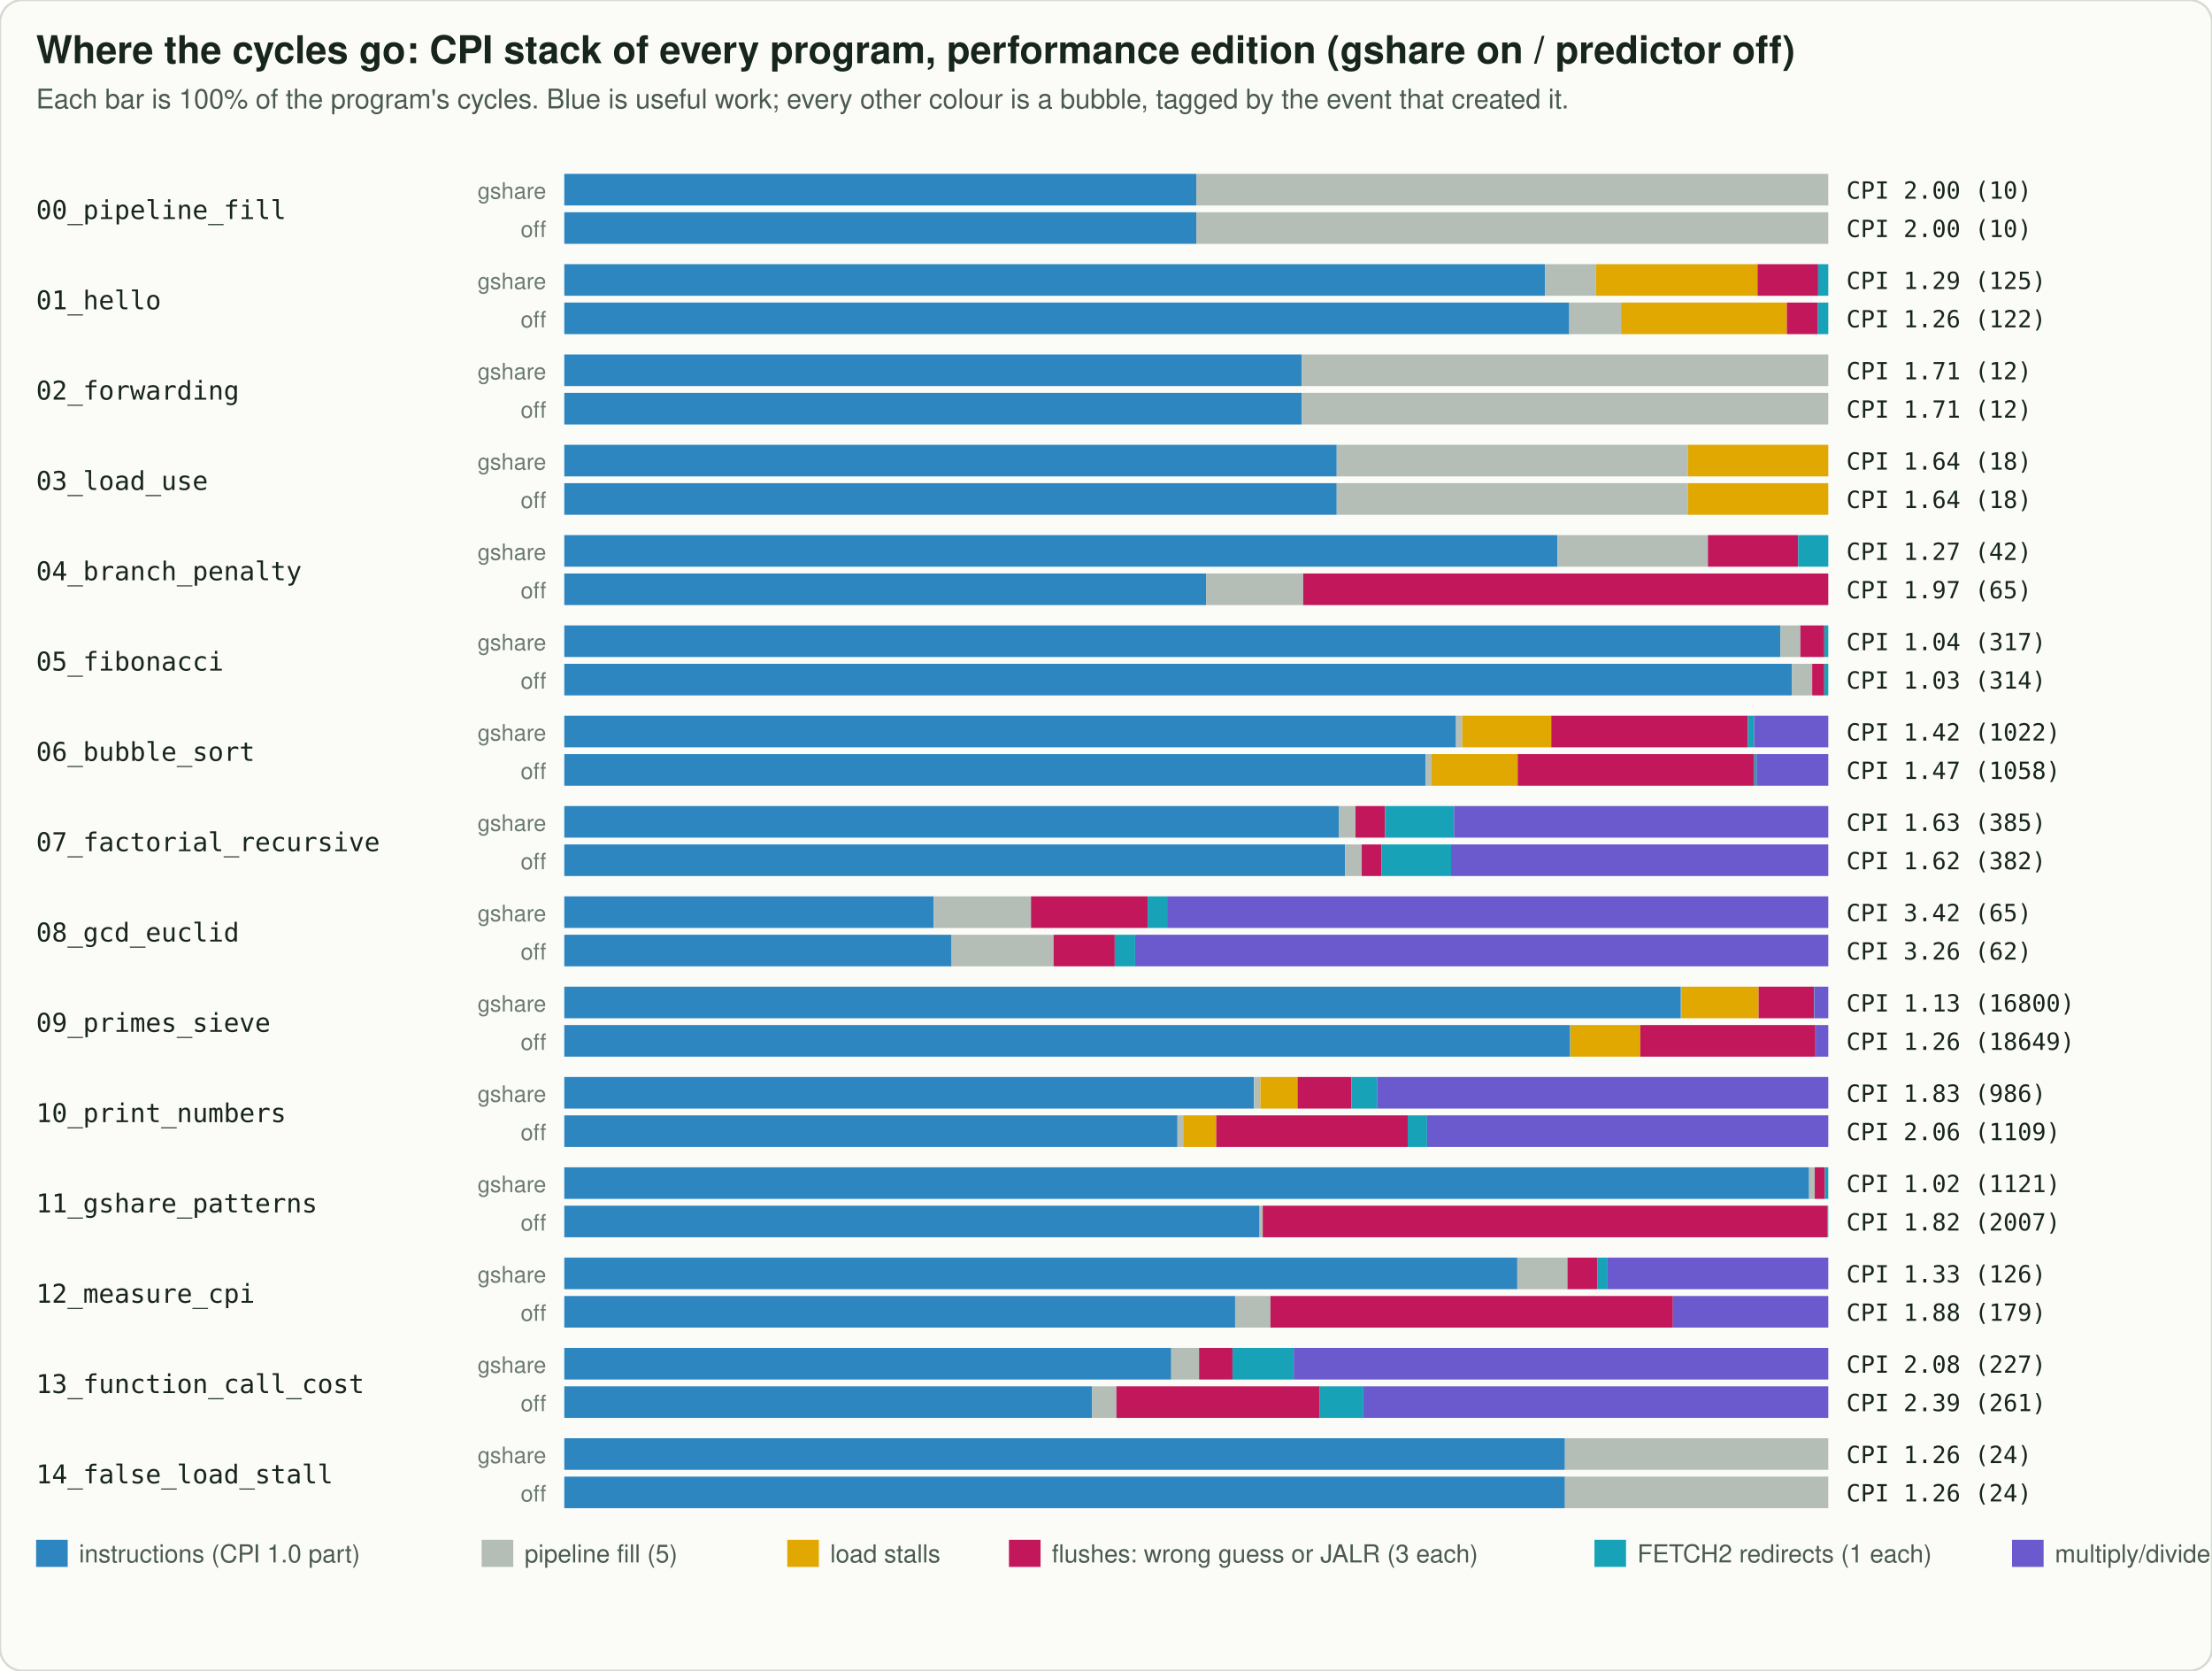
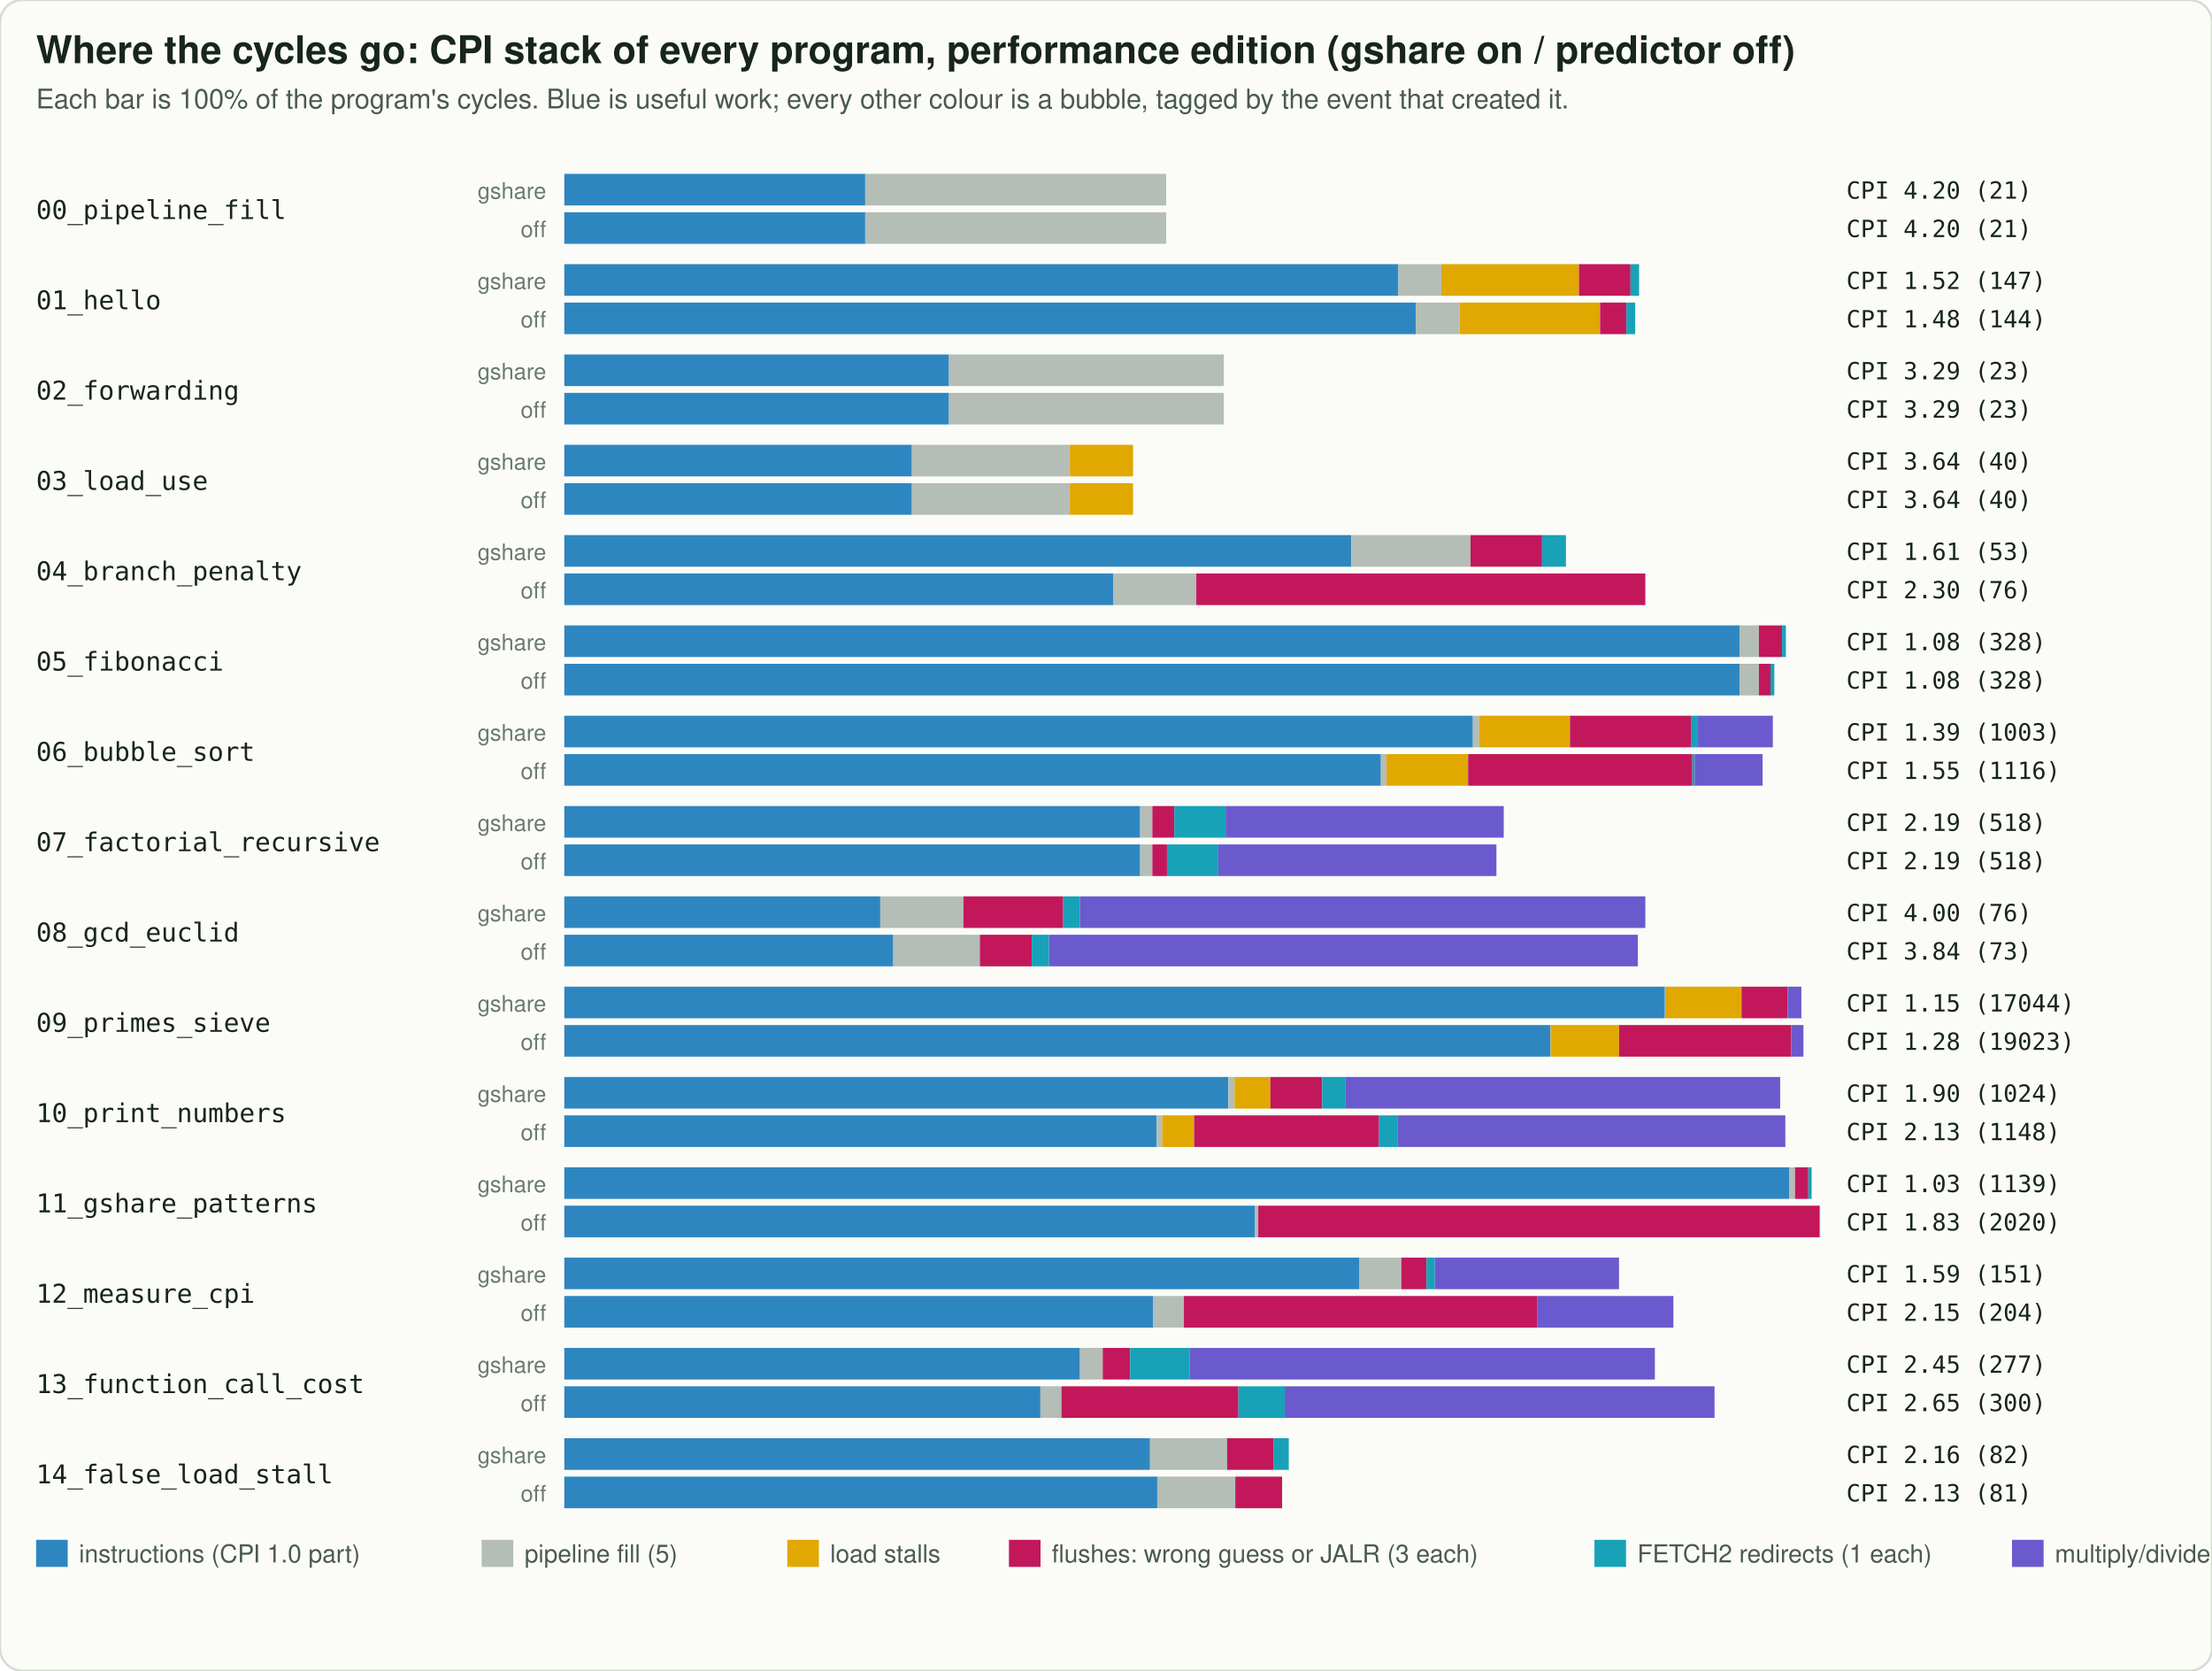
<svg xmlns="http://www.w3.org/2000/svg" viewBox="0 0 980 740" width="980" height="740">
  <rect width="100%" height="100%" rx="10" fill="#FBFCF8" stroke="#D5DBD0" />
  <text x="16" y="28" font-family="'IBM Plex Sans','Segoe UI',Helvetica,Arial,sans-serif" font-size="17" font-weight="600" fill="#17251D">Where the cycles go: CPI stack of every program, performance edition (gshare on / predictor off)</text>
  <text x="16" y="48" font-family="'IBM Plex Sans','Segoe UI',Helvetica,Arial,sans-serif" font-size="12" fill="#4A5A50">Each bar is 100% of the program's cycles. Blue is useful work; every other colour is a bubble, tagged by the event that created it.</text>
  <text x="16" y="97" font-family="'IBM Plex Mono',Consolas,monospace" font-size="11.5" fill="#17251D">00_pipeline_fill</text>
  <text x="242" y="88" font-family="'IBM Plex Sans','Segoe UI',Helvetica,Arial,sans-serif" font-size="10" fill="#6B7A70" text-anchor="end">gshare</text>
-   <rect x="250" y="77" width="280" height="14" fill="#2E86C1" />
-   <rect x="530" y="77" width="280" height="14" fill="#B4BDB6" />
-   <rect x="810" y="77" width="0" height="14" fill="#E0A800" />
-   <rect x="810" y="77" width="0" height="14" fill="#C2185B" />
-   <rect x="810" y="77" width="0" height="14" fill="#17A2B8" />
-   <rect x="810" y="77" width="0" height="14" fill="#6A5ACD" />
-   <text x="818" y="88" font-family="'IBM Plex Mono',Consolas,monospace" font-size="10.5" fill="#17251D">CPI 2.00  (10)</text>
+   <rect x="250" y="77" width="133.333" height="14" fill="#2E86C1" />
+   <rect x="383.333" y="77" width="133.333" height="14" fill="#B4BDB6" />
+   <rect x="516.667" y="77" width="0" height="14" fill="#E0A800" />
+   <rect x="516.667" y="77" width="0" height="14" fill="#C2185B" />
+   <rect x="516.667" y="77" width="0" height="14" fill="#17A2B8" />
+   <rect x="516.667" y="77" width="0" height="14" fill="#6A5ACD" />
+   <text x="818" y="88" font-family="'IBM Plex Mono',Consolas,monospace" font-size="10.5" fill="#17251D">CPI 4.20  (21)</text>
  <text x="242" y="105" font-family="'IBM Plex Sans','Segoe UI',Helvetica,Arial,sans-serif" font-size="10" fill="#6B7A70" text-anchor="end">off</text>
-   <rect x="250" y="94" width="280" height="14" fill="#2E86C1" />
-   <rect x="530" y="94" width="280" height="14" fill="#B4BDB6" />
-   <rect x="810" y="94" width="0" height="14" fill="#E0A800" />
-   <rect x="810" y="94" width="0" height="14" fill="#C2185B" />
-   <rect x="810" y="94" width="0" height="14" fill="#17A2B8" />
-   <rect x="810" y="94" width="0" height="14" fill="#6A5ACD" />
-   <text x="818" y="105" font-family="'IBM Plex Mono',Consolas,monospace" font-size="10.5" fill="#17251D">CPI 2.00  (10)</text>
+   <rect x="250" y="94" width="133.333" height="14" fill="#2E86C1" />
+   <rect x="383.333" y="94" width="133.333" height="14" fill="#B4BDB6" />
+   <rect x="516.667" y="94" width="0" height="14" fill="#E0A800" />
+   <rect x="516.667" y="94" width="0" height="14" fill="#C2185B" />
+   <rect x="516.667" y="94" width="0" height="14" fill="#17A2B8" />
+   <rect x="516.667" y="94" width="0" height="14" fill="#6A5ACD" />
+   <text x="818" y="105" font-family="'IBM Plex Mono',Consolas,monospace" font-size="10.5" fill="#17251D">CPI 4.20  (21)</text>
  <text x="16" y="137" font-family="'IBM Plex Mono',Consolas,monospace" font-size="11.5" fill="#17251D">01_hello</text>
  <text x="242" y="128" font-family="'IBM Plex Sans','Segoe UI',Helvetica,Arial,sans-serif" font-size="10" fill="#6B7A70" text-anchor="end">gshare</text>
-   <rect x="250" y="117" width="434.56" height="14" fill="#2E86C1" />
-   <rect x="684.56" y="117" width="22.4" height="14" fill="#B4BDB6" />
-   <rect x="706.96" y="117" width="71.68" height="14" fill="#E0A800" />
-   <rect x="778.64" y="117" width="26.88" height="14" fill="#C2185B" />
-   <rect x="805.52" y="117" width="4.48" height="14" fill="#17A2B8" />
-   <rect x="810" y="117" width="0" height="14" fill="#6A5ACD" />
-   <text x="818" y="128" font-family="'IBM Plex Mono',Consolas,monospace" font-size="10.5" fill="#17251D">CPI 1.29  (125)</text>
+   <rect x="250" y="117" width="369.524" height="14" fill="#2E86C1" />
+   <rect x="619.524" y="117" width="19.048" height="14" fill="#B4BDB6" />
+   <rect x="638.571" y="117" width="60.952" height="14" fill="#E0A800" />
+   <rect x="699.524" y="117" width="22.857" height="14" fill="#C2185B" />
+   <rect x="722.381" y="117" width="3.81" height="14" fill="#17A2B8" />
+   <rect x="726.19" y="117" width="0" height="14" fill="#6A5ACD" />
+   <text x="818" y="128" font-family="'IBM Plex Mono',Consolas,monospace" font-size="10.5" fill="#17251D">CPI 1.52  (147)</text>
  <text x="242" y="145" font-family="'IBM Plex Sans','Segoe UI',Helvetica,Arial,sans-serif" font-size="10" fill="#6B7A70" text-anchor="end">off</text>
-   <rect x="250" y="134" width="445.246" height="14" fill="#2E86C1" />
-   <rect x="695.246" y="134" width="22.951" height="14" fill="#B4BDB6" />
-   <rect x="718.197" y="134" width="73.443" height="14" fill="#E0A800" />
-   <rect x="791.639" y="134" width="13.77" height="14" fill="#C2185B" />
-   <rect x="805.41" y="134" width="4.59" height="14" fill="#17A2B8" />
-   <rect x="810" y="134" width="0" height="14" fill="#6A5ACD" />
-   <text x="818" y="145" font-family="'IBM Plex Mono',Consolas,monospace" font-size="10.5" fill="#17251D">CPI 1.26  (122)</text>
+   <rect x="250" y="134" width="377.222" height="14" fill="#2E86C1" />
+   <rect x="627.222" y="134" width="19.444" height="14" fill="#B4BDB6" />
+   <rect x="646.667" y="134" width="62.222" height="14" fill="#E0A800" />
+   <rect x="708.889" y="134" width="11.667" height="14" fill="#C2185B" />
+   <rect x="720.556" y="134" width="3.889" height="14" fill="#17A2B8" />
+   <rect x="724.444" y="134" width="0" height="14" fill="#6A5ACD" />
+   <text x="818" y="145" font-family="'IBM Plex Mono',Consolas,monospace" font-size="10.5" fill="#17251D">CPI 1.48  (144)</text>
  <text x="16" y="177" font-family="'IBM Plex Mono',Consolas,monospace" font-size="11.5" fill="#17251D">02_forwarding</text>
  <text x="242" y="168" font-family="'IBM Plex Sans','Segoe UI',Helvetica,Arial,sans-serif" font-size="10" fill="#6B7A70" text-anchor="end">gshare</text>
-   <rect x="250" y="157" width="326.667" height="14" fill="#2E86C1" />
-   <rect x="576.667" y="157" width="233.333" height="14" fill="#B4BDB6" />
-   <rect x="810" y="157" width="0" height="14" fill="#E0A800" />
-   <rect x="810" y="157" width="0" height="14" fill="#C2185B" />
-   <rect x="810" y="157" width="0" height="14" fill="#17A2B8" />
-   <rect x="810" y="157" width="0" height="14" fill="#6A5ACD" />
-   <text x="818" y="168" font-family="'IBM Plex Mono',Consolas,monospace" font-size="10.5" fill="#17251D">CPI 1.71  (12)</text>
+   <rect x="250" y="157" width="170.435" height="14" fill="#2E86C1" />
+   <rect x="420.435" y="157" width="121.739" height="14" fill="#B4BDB6" />
+   <rect x="542.174" y="157" width="0" height="14" fill="#E0A800" />
+   <rect x="542.174" y="157" width="0" height="14" fill="#C2185B" />
+   <rect x="542.174" y="157" width="0" height="14" fill="#17A2B8" />
+   <rect x="542.174" y="157" width="0" height="14" fill="#6A5ACD" />
+   <text x="818" y="168" font-family="'IBM Plex Mono',Consolas,monospace" font-size="10.5" fill="#17251D">CPI 3.29  (23)</text>
  <text x="242" y="185" font-family="'IBM Plex Sans','Segoe UI',Helvetica,Arial,sans-serif" font-size="10" fill="#6B7A70" text-anchor="end">off</text>
-   <rect x="250" y="174" width="326.667" height="14" fill="#2E86C1" />
-   <rect x="576.667" y="174" width="233.333" height="14" fill="#B4BDB6" />
-   <rect x="810" y="174" width="0" height="14" fill="#E0A800" />
-   <rect x="810" y="174" width="0" height="14" fill="#C2185B" />
-   <rect x="810" y="174" width="0" height="14" fill="#17A2B8" />
-   <rect x="810" y="174" width="0" height="14" fill="#6A5ACD" />
-   <text x="818" y="185" font-family="'IBM Plex Mono',Consolas,monospace" font-size="10.5" fill="#17251D">CPI 1.71  (12)</text>
+   <rect x="250" y="174" width="170.435" height="14" fill="#2E86C1" />
+   <rect x="420.435" y="174" width="121.739" height="14" fill="#B4BDB6" />
+   <rect x="542.174" y="174" width="0" height="14" fill="#E0A800" />
+   <rect x="542.174" y="174" width="0" height="14" fill="#C2185B" />
+   <rect x="542.174" y="174" width="0" height="14" fill="#17A2B8" />
+   <rect x="542.174" y="174" width="0" height="14" fill="#6A5ACD" />
+   <text x="818" y="185" font-family="'IBM Plex Mono',Consolas,monospace" font-size="10.5" fill="#17251D">CPI 3.29  (23)</text>
  <text x="16" y="217" font-family="'IBM Plex Mono',Consolas,monospace" font-size="11.5" fill="#17251D">03_load_use</text>
  <text x="242" y="208" font-family="'IBM Plex Sans','Segoe UI',Helvetica,Arial,sans-serif" font-size="10" fill="#6B7A70" text-anchor="end">gshare</text>
-   <rect x="250" y="197" width="342.222" height="14" fill="#2E86C1" />
-   <rect x="592.222" y="197" width="155.556" height="14" fill="#B4BDB6" />
-   <rect x="747.778" y="197" width="62.222" height="14" fill="#E0A800" />
-   <rect x="810" y="197" width="0" height="14" fill="#C2185B" />
-   <rect x="810" y="197" width="0" height="14" fill="#17A2B8" />
-   <rect x="810" y="197" width="0" height="14" fill="#6A5ACD" />
-   <text x="818" y="208" font-family="'IBM Plex Mono',Consolas,monospace" font-size="10.5" fill="#17251D">CPI 1.64  (18)</text>
+   <rect x="250" y="197" width="154" height="14" fill="#2E86C1" />
+   <rect x="404" y="197" width="70" height="14" fill="#B4BDB6" />
+   <rect x="474" y="197" width="28" height="14" fill="#E0A800" />
+   <rect x="502" y="197" width="0" height="14" fill="#C2185B" />
+   <rect x="502" y="197" width="0" height="14" fill="#17A2B8" />
+   <rect x="502" y="197" width="0" height="14" fill="#6A5ACD" />
+   <text x="818" y="208" font-family="'IBM Plex Mono',Consolas,monospace" font-size="10.5" fill="#17251D">CPI 3.64  (40)</text>
  <text x="242" y="225" font-family="'IBM Plex Sans','Segoe UI',Helvetica,Arial,sans-serif" font-size="10" fill="#6B7A70" text-anchor="end">off</text>
-   <rect x="250" y="214" width="342.222" height="14" fill="#2E86C1" />
-   <rect x="592.222" y="214" width="155.556" height="14" fill="#B4BDB6" />
-   <rect x="747.778" y="214" width="62.222" height="14" fill="#E0A800" />
-   <rect x="810" y="214" width="0" height="14" fill="#C2185B" />
-   <rect x="810" y="214" width="0" height="14" fill="#17A2B8" />
-   <rect x="810" y="214" width="0" height="14" fill="#6A5ACD" />
-   <text x="818" y="225" font-family="'IBM Plex Mono',Consolas,monospace" font-size="10.5" fill="#17251D">CPI 1.64  (18)</text>
+   <rect x="250" y="214" width="154" height="14" fill="#2E86C1" />
+   <rect x="404" y="214" width="70" height="14" fill="#B4BDB6" />
+   <rect x="474" y="214" width="28" height="14" fill="#E0A800" />
+   <rect x="502" y="214" width="0" height="14" fill="#C2185B" />
+   <rect x="502" y="214" width="0" height="14" fill="#17A2B8" />
+   <rect x="502" y="214" width="0" height="14" fill="#6A5ACD" />
+   <text x="818" y="225" font-family="'IBM Plex Mono',Consolas,monospace" font-size="10.5" fill="#17251D">CPI 3.64  (40)</text>
  <text x="16" y="257" font-family="'IBM Plex Mono',Consolas,monospace" font-size="11.5" fill="#17251D">04_branch_penalty</text>
  <text x="242" y="248" font-family="'IBM Plex Sans','Segoe UI',Helvetica,Arial,sans-serif" font-size="10" fill="#6B7A70" text-anchor="end">gshare</text>
-   <rect x="250" y="237" width="440" height="14" fill="#2E86C1" />
-   <rect x="690" y="237" width="66.667" height="14" fill="#B4BDB6" />
-   <rect x="756.667" y="237" width="0" height="14" fill="#E0A800" />
-   <rect x="756.667" y="237" width="40" height="14" fill="#C2185B" />
-   <rect x="796.667" y="237" width="13.333" height="14" fill="#17A2B8" />
-   <rect x="810" y="237" width="0" height="14" fill="#6A5ACD" />
-   <text x="818" y="248" font-family="'IBM Plex Mono',Consolas,monospace" font-size="10.5" fill="#17251D">CPI 1.27  (42)</text>
+   <rect x="250" y="237" width="348.679" height="14" fill="#2E86C1" />
+   <rect x="598.679" y="237" width="52.83" height="14" fill="#B4BDB6" />
+   <rect x="651.509" y="237" width="0" height="14" fill="#E0A800" />
+   <rect x="651.509" y="237" width="31.698" height="14" fill="#C2185B" />
+   <rect x="683.208" y="237" width="10.566" height="14" fill="#17A2B8" />
+   <rect x="693.774" y="237" width="0" height="14" fill="#6A5ACD" />
+   <text x="818" y="248" font-family="'IBM Plex Mono',Consolas,monospace" font-size="10.5" fill="#17251D">CPI 1.61  (53)</text>
  <text x="242" y="265" font-family="'IBM Plex Sans','Segoe UI',Helvetica,Arial,sans-serif" font-size="10" fill="#6B7A70" text-anchor="end">off</text>
-   <rect x="250" y="254" width="284.308" height="14" fill="#2E86C1" />
-   <rect x="534.308" y="254" width="43.077" height="14" fill="#B4BDB6" />
-   <rect x="577.385" y="254" width="0" height="14" fill="#E0A800" />
-   <rect x="577.385" y="254" width="232.615" height="14" fill="#C2185B" />
-   <rect x="810" y="254" width="0" height="14" fill="#17A2B8" />
-   <rect x="810" y="254" width="0" height="14" fill="#6A5ACD" />
-   <text x="818" y="265" font-family="'IBM Plex Mono',Consolas,monospace" font-size="10.5" fill="#17251D">CPI 1.97  (65)</text>
+   <rect x="250" y="254" width="243.158" height="14" fill="#2E86C1" />
+   <rect x="493.158" y="254" width="36.842" height="14" fill="#B4BDB6" />
+   <rect x="530" y="254" width="0" height="14" fill="#E0A800" />
+   <rect x="530" y="254" width="198.947" height="14" fill="#C2185B" />
+   <rect x="728.947" y="254" width="0" height="14" fill="#17A2B8" />
+   <rect x="728.947" y="254" width="0" height="14" fill="#6A5ACD" />
+   <text x="818" y="265" font-family="'IBM Plex Mono',Consolas,monospace" font-size="10.5" fill="#17251D">CPI 2.30  (76)</text>
  <text x="16" y="297" font-family="'IBM Plex Mono',Consolas,monospace" font-size="11.5" fill="#17251D">05_fibonacci</text>
  <text x="242" y="288" font-family="'IBM Plex Sans','Segoe UI',Helvetica,Arial,sans-serif" font-size="10" fill="#6B7A70" text-anchor="end">gshare</text>
-   <rect x="250" y="277" width="538.801" height="14" fill="#2E86C1" />
-   <rect x="788.801" y="277" width="8.833" height="14" fill="#B4BDB6" />
-   <rect x="797.634" y="277" width="0" height="14" fill="#E0A800" />
-   <rect x="797.634" y="277" width="10.599" height="14" fill="#C2185B" />
-   <rect x="808.233" y="277" width="1.767" height="14" fill="#17A2B8" />
-   <rect x="810" y="277" width="0" height="14" fill="#6A5ACD" />
-   <text x="818" y="288" font-family="'IBM Plex Mono',Consolas,monospace" font-size="10.5" fill="#17251D">CPI 1.04  (317)</text>
+   <rect x="250" y="277" width="520.732" height="14" fill="#2E86C1" />
+   <rect x="770.732" y="277" width="8.537" height="14" fill="#B4BDB6" />
+   <rect x="779.268" y="277" width="0" height="14" fill="#E0A800" />
+   <rect x="779.268" y="277" width="10.244" height="14" fill="#C2185B" />
+   <rect x="789.512" y="277" width="1.707" height="14" fill="#17A2B8" />
+   <rect x="791.22" y="277" width="0" height="14" fill="#6A5ACD" />
+   <text x="818" y="288" font-family="'IBM Plex Mono',Consolas,monospace" font-size="10.5" fill="#17251D">CPI 1.08  (328)</text>
  <text x="242" y="305" font-family="'IBM Plex Sans','Segoe UI',Helvetica,Arial,sans-serif" font-size="10" fill="#6B7A70" text-anchor="end">off</text>
-   <rect x="250" y="294" width="543.949" height="14" fill="#2E86C1" />
-   <rect x="793.949" y="294" width="8.917" height="14" fill="#B4BDB6" />
-   <rect x="802.866" y="294" width="0" height="14" fill="#E0A800" />
-   <rect x="802.866" y="294" width="5.35" height="14" fill="#C2185B" />
-   <rect x="808.217" y="294" width="1.783" height="14" fill="#17A2B8" />
-   <rect x="810" y="294" width="0" height="14" fill="#6A5ACD" />
-   <text x="818" y="305" font-family="'IBM Plex Mono',Consolas,monospace" font-size="10.5" fill="#17251D">CPI 1.03  (314)</text>
+   <rect x="250" y="294" width="520.732" height="14" fill="#2E86C1" />
+   <rect x="770.732" y="294" width="8.537" height="14" fill="#B4BDB6" />
+   <rect x="779.268" y="294" width="0" height="14" fill="#E0A800" />
+   <rect x="779.268" y="294" width="5.122" height="14" fill="#C2185B" />
+   <rect x="784.39" y="294" width="1.707" height="14" fill="#17A2B8" />
+   <rect x="786.098" y="294" width="0" height="14" fill="#6A5ACD" />
+   <text x="818" y="305" font-family="'IBM Plex Mono',Consolas,monospace" font-size="10.5" fill="#17251D">CPI 1.08  (328)</text>
  <text x="16" y="337" font-family="'IBM Plex Mono',Consolas,monospace" font-size="11.5" fill="#17251D">06_bubble_sort</text>
  <text x="242" y="328" font-family="'IBM Plex Sans','Segoe UI',Helvetica,Arial,sans-serif" font-size="10" fill="#6B7A70" text-anchor="end">gshare</text>
-   <rect x="250" y="317" width="395.068" height="14" fill="#2E86C1" />
-   <rect x="645.068" y="317" width="2.74" height="14" fill="#B4BDB6" />
-   <rect x="647.808" y="317" width="39.452" height="14" fill="#E0A800" />
-   <rect x="687.26" y="317" width="87.123" height="14" fill="#C2185B" />
-   <rect x="774.384" y="317" width="2.74" height="14" fill="#17A2B8" />
-   <rect x="777.123" y="317" width="32.877" height="14" fill="#6A5ACD" />
-   <text x="818" y="328" font-family="'IBM Plex Mono',Consolas,monospace" font-size="10.5" fill="#17251D">CPI 1.42  (1022)</text>
+   <rect x="250" y="317" width="402.552" height="14" fill="#2E86C1" />
+   <rect x="652.552" y="317" width="2.792" height="14" fill="#B4BDB6" />
+   <rect x="655.344" y="317" width="40.199" height="14" fill="#E0A800" />
+   <rect x="695.543" y="317" width="53.599" height="14" fill="#C2185B" />
+   <rect x="749.143" y="317" width="2.792" height="14" fill="#17A2B8" />
+   <rect x="751.934" y="317" width="33.5" height="14" fill="#6A5ACD" />
+   <text x="818" y="328" font-family="'IBM Plex Mono',Consolas,monospace" font-size="10.5" fill="#17251D">CPI 1.39  (1003)</text>
  <text x="242" y="345" font-family="'IBM Plex Sans','Segoe UI',Helvetica,Arial,sans-serif" font-size="10" fill="#6B7A70" text-anchor="end">off</text>
-   <rect x="250" y="334" width="381.626" height="14" fill="#2E86C1" />
-   <rect x="631.626" y="334" width="2.647" height="14" fill="#B4BDB6" />
-   <rect x="634.272" y="334" width="38.11" height="14" fill="#E0A800" />
-   <rect x="672.382" y="334" width="104.802" height="14" fill="#C2185B" />
-   <rect x="777.183" y="334" width="1.059" height="14" fill="#17A2B8" />
-   <rect x="778.242" y="334" width="31.758" height="14" fill="#6A5ACD" />
-   <text x="818" y="345" font-family="'IBM Plex Mono',Consolas,monospace" font-size="10.5" fill="#17251D">CPI 1.47  (1058)</text>
+   <rect x="250" y="334" width="361.792" height="14" fill="#2E86C1" />
+   <rect x="611.792" y="334" width="2.509" height="14" fill="#B4BDB6" />
+   <rect x="614.301" y="334" width="36.129" height="14" fill="#E0A800" />
+   <rect x="650.43" y="334" width="99.355" height="14" fill="#C2185B" />
+   <rect x="749.785" y="334" width="1.004" height="14" fill="#17A2B8" />
+   <rect x="750.789" y="334" width="30.108" height="14" fill="#6A5ACD" />
+   <text x="818" y="345" font-family="'IBM Plex Mono',Consolas,monospace" font-size="10.5" fill="#17251D">CPI 1.55  (1116)</text>
  <text x="16" y="377" font-family="'IBM Plex Mono',Consolas,monospace" font-size="11.5" fill="#17251D">07_factorial_recursive</text>
  <text x="242" y="368" font-family="'IBM Plex Sans','Segoe UI',Helvetica,Arial,sans-serif" font-size="10" fill="#6B7A70" text-anchor="end">gshare</text>
-   <rect x="250" y="357" width="343.273" height="14" fill="#2E86C1" />
-   <rect x="593.273" y="357" width="7.273" height="14" fill="#B4BDB6" />
-   <rect x="600.545" y="357" width="0" height="14" fill="#E0A800" />
-   <rect x="600.545" y="357" width="13.091" height="14" fill="#C2185B" />
-   <rect x="613.636" y="357" width="30.545" height="14" fill="#17A2B8" />
-   <rect x="644.182" y="357" width="165.818" height="14" fill="#6A5ACD" />
-   <text x="818" y="368" font-family="'IBM Plex Mono',Consolas,monospace" font-size="10.5" fill="#17251D">CPI 1.63  (385)</text>
+   <rect x="250" y="357" width="255.135" height="14" fill="#2E86C1" />
+   <rect x="505.135" y="357" width="5.405" height="14" fill="#B4BDB6" />
+   <rect x="510.541" y="357" width="0" height="14" fill="#E0A800" />
+   <rect x="510.541" y="357" width="9.73" height="14" fill="#C2185B" />
+   <rect x="520.27" y="357" width="22.703" height="14" fill="#17A2B8" />
+   <rect x="542.973" y="357" width="123.243" height="14" fill="#6A5ACD" />
+   <text x="818" y="368" font-family="'IBM Plex Mono',Consolas,monospace" font-size="10.5" fill="#17251D">CPI 2.19  (518)</text>
  <text x="242" y="385" font-family="'IBM Plex Sans','Segoe UI',Helvetica,Arial,sans-serif" font-size="10" fill="#6B7A70" text-anchor="end">off</text>
-   <rect x="250" y="374" width="345.969" height="14" fill="#2E86C1" />
-   <rect x="595.969" y="374" width="7.33" height="14" fill="#B4BDB6" />
-   <rect x="603.298" y="374" width="0" height="14" fill="#E0A800" />
-   <rect x="603.298" y="374" width="8.796" height="14" fill="#C2185B" />
-   <rect x="612.094" y="374" width="30.785" height="14" fill="#17A2B8" />
-   <rect x="642.88" y="374" width="167.12" height="14" fill="#6A5ACD" />
-   <text x="818" y="385" font-family="'IBM Plex Mono',Consolas,monospace" font-size="10.5" fill="#17251D">CPI 1.62  (382)</text>
+   <rect x="250" y="374" width="255.135" height="14" fill="#2E86C1" />
+   <rect x="505.135" y="374" width="5.405" height="14" fill="#B4BDB6" />
+   <rect x="510.541" y="374" width="0" height="14" fill="#E0A800" />
+   <rect x="510.541" y="374" width="6.486" height="14" fill="#C2185B" />
+   <rect x="517.027" y="374" width="22.703" height="14" fill="#17A2B8" />
+   <rect x="539.73" y="374" width="123.243" height="14" fill="#6A5ACD" />
+   <text x="818" y="385" font-family="'IBM Plex Mono',Consolas,monospace" font-size="10.5" fill="#17251D">CPI 2.19  (518)</text>
  <text x="16" y="417" font-family="'IBM Plex Mono',Consolas,monospace" font-size="11.5" fill="#17251D">08_gcd_euclid</text>
  <text x="242" y="408" font-family="'IBM Plex Sans','Segoe UI',Helvetica,Arial,sans-serif" font-size="10" fill="#6B7A70" text-anchor="end">gshare</text>
-   <rect x="250" y="397" width="163.692" height="14" fill="#2E86C1" />
-   <rect x="413.692" y="397" width="43.077" height="14" fill="#B4BDB6" />
-   <rect x="456.769" y="397" width="0" height="14" fill="#E0A800" />
-   <rect x="456.769" y="397" width="51.692" height="14" fill="#C2185B" />
-   <rect x="508.462" y="397" width="8.615" height="14" fill="#17A2B8" />
-   <rect x="517.077" y="397" width="292.923" height="14" fill="#6A5ACD" />
-   <text x="818" y="408" font-family="'IBM Plex Mono',Consolas,monospace" font-size="10.5" fill="#17251D">CPI 3.42  (65)</text>
+   <rect x="250" y="397" width="140" height="14" fill="#2E86C1" />
+   <rect x="390" y="397" width="36.842" height="14" fill="#B4BDB6" />
+   <rect x="426.842" y="397" width="0" height="14" fill="#E0A800" />
+   <rect x="426.842" y="397" width="44.211" height="14" fill="#C2185B" />
+   <rect x="471.053" y="397" width="7.368" height="14" fill="#17A2B8" />
+   <rect x="478.421" y="397" width="250.526" height="14" fill="#6A5ACD" />
+   <text x="818" y="408" font-family="'IBM Plex Mono',Consolas,monospace" font-size="10.5" fill="#17251D">CPI 4.00  (76)</text>
  <text x="242" y="425" font-family="'IBM Plex Sans','Segoe UI',Helvetica,Arial,sans-serif" font-size="10" fill="#6B7A70" text-anchor="end">off</text>
-   <rect x="250" y="414" width="171.613" height="14" fill="#2E86C1" />
-   <rect x="421.613" y="414" width="45.161" height="14" fill="#B4BDB6" />
-   <rect x="466.774" y="414" width="0" height="14" fill="#E0A800" />
-   <rect x="466.774" y="414" width="27.097" height="14" fill="#C2185B" />
-   <rect x="493.871" y="414" width="9.032" height="14" fill="#17A2B8" />
-   <rect x="502.903" y="414" width="307.097" height="14" fill="#6A5ACD" />
-   <text x="818" y="425" font-family="'IBM Plex Mono',Consolas,monospace" font-size="10.5" fill="#17251D">CPI 3.26  (62)</text>
+   <rect x="250" y="414" width="145.753" height="14" fill="#2E86C1" />
+   <rect x="395.753" y="414" width="38.356" height="14" fill="#B4BDB6" />
+   <rect x="434.11" y="414" width="0" height="14" fill="#E0A800" />
+   <rect x="434.11" y="414" width="23.014" height="14" fill="#C2185B" />
+   <rect x="457.123" y="414" width="7.671" height="14" fill="#17A2B8" />
+   <rect x="464.795" y="414" width="260.822" height="14" fill="#6A5ACD" />
+   <text x="818" y="425" font-family="'IBM Plex Mono',Consolas,monospace" font-size="10.5" fill="#17251D">CPI 3.84  (73)</text>
  <text x="16" y="457" font-family="'IBM Plex Mono',Consolas,monospace" font-size="11.5" fill="#17251D">09_primes_sieve</text>
  <text x="242" y="448" font-family="'IBM Plex Sans','Segoe UI',Helvetica,Arial,sans-serif" font-size="10" fill="#6B7A70" text-anchor="end">gshare</text>
-   <rect x="250" y="437" width="494.7" height="14" fill="#2E86C1" />
-   <rect x="744.7" y="437" width="0.167" height="14" fill="#B4BDB6" />
-   <rect x="744.867" y="437" width="34.267" height="14" fill="#E0A800" />
-   <rect x="779.133" y="437" width="24.5" height="14" fill="#C2185B" />
-   <rect x="803.633" y="437" width="0.167" height="14" fill="#17A2B8" />
-   <rect x="803.8" y="437" width="6.2" height="14" fill="#6A5ACD" />
-   <text x="818" y="448" font-family="'IBM Plex Mono',Consolas,monospace" font-size="10.5" fill="#17251D">CPI 1.13  (16800)</text>
+   <rect x="250" y="437" width="487.618" height="14" fill="#2E86C1" />
+   <rect x="737.618" y="437" width="0.164" height="14" fill="#B4BDB6" />
+   <rect x="737.782" y="437" width="33.776" height="14" fill="#E0A800" />
+   <rect x="771.558" y="437" width="20.305" height="14" fill="#C2185B" />
+   <rect x="791.863" y="437" width="0.099" height="14" fill="#17A2B8" />
+   <rect x="791.962" y="437" width="6.111" height="14" fill="#6A5ACD" />
+   <text x="818" y="448" font-family="'IBM Plex Mono',Consolas,monospace" font-size="10.5" fill="#17251D">CPI 1.15  (17044)</text>
  <text x="242" y="465" font-family="'IBM Plex Sans','Segoe UI',Helvetica,Arial,sans-serif" font-size="10" fill="#6B7A70" text-anchor="end">off</text>
-   <rect x="250" y="454" width="445.652" height="14" fill="#2E86C1" />
-   <rect x="695.652" y="454" width="0.15" height="14" fill="#B4BDB6" />
-   <rect x="695.802" y="454" width="30.869" height="14" fill="#E0A800" />
-   <rect x="726.671" y="454" width="77.653" height="14" fill="#C2185B" />
-   <rect x="804.325" y="454" width="0.09" height="14" fill="#17A2B8" />
-   <rect x="804.415" y="454" width="5.585" height="14" fill="#6A5ACD" />
-   <text x="818" y="465" font-family="'IBM Plex Mono',Consolas,monospace" font-size="10.5" fill="#17251D">CPI 1.26  (18649)</text>
+   <rect x="250" y="454" width="436.89" height="14" fill="#2E86C1" />
+   <rect x="686.89" y="454" width="0.147" height="14" fill="#B4BDB6" />
+   <rect x="687.037" y="454" width="30.262" height="14" fill="#E0A800" />
+   <rect x="717.3" y="454" width="76.127" height="14" fill="#C2185B" />
+   <rect x="793.426" y="454" width="0.088" height="14" fill="#17A2B8" />
+   <rect x="793.515" y="454" width="5.475" height="14" fill="#6A5ACD" />
+   <text x="818" y="465" font-family="'IBM Plex Mono',Consolas,monospace" font-size="10.5" fill="#17251D">CPI 1.28  (19023)</text>
  <text x="16" y="497" font-family="'IBM Plex Mono',Consolas,monospace" font-size="11.5" fill="#17251D">10_print_numbers</text>
  <text x="242" y="488" font-family="'IBM Plex Sans','Segoe UI',Helvetica,Arial,sans-serif" font-size="10" fill="#6B7A70" text-anchor="end">gshare</text>
-   <rect x="250" y="477" width="305.558" height="14" fill="#2E86C1" />
-   <rect x="555.558" y="477" width="2.84" height="14" fill="#B4BDB6" />
-   <rect x="558.398" y="477" width="16.471" height="14" fill="#E0A800" />
-   <rect x="574.868" y="477" width="23.854" height="14" fill="#C2185B" />
-   <rect x="598.722" y="477" width="11.359" height="14" fill="#17A2B8" />
-   <rect x="610.081" y="477" width="199.919" height="14" fill="#6A5ACD" />
-   <text x="818" y="488" font-family="'IBM Plex Mono',Consolas,monospace" font-size="10.5" fill="#17251D">CPI 1.83  (986)</text>
+   <rect x="250" y="477" width="294.219" height="14" fill="#2E86C1" />
+   <rect x="544.219" y="477" width="2.734" height="14" fill="#B4BDB6" />
+   <rect x="546.953" y="477" width="15.859" height="14" fill="#E0A800" />
+   <rect x="562.812" y="477" width="22.969" height="14" fill="#C2185B" />
+   <rect x="585.781" y="477" width="10.391" height="14" fill="#17A2B8" />
+   <rect x="596.172" y="477" width="192.5" height="14" fill="#6A5ACD" />
+   <text x="818" y="488" font-family="'IBM Plex Mono',Consolas,monospace" font-size="10.5" fill="#17251D">CPI 1.90  (1024)</text>
  <text x="242" y="505" font-family="'IBM Plex Sans','Segoe UI',Helvetica,Arial,sans-serif" font-size="10" fill="#6B7A70" text-anchor="end">off</text>
-   <rect x="250" y="494" width="271.668" height="14" fill="#2E86C1" />
-   <rect x="521.668" y="494" width="2.525" height="14" fill="#B4BDB6" />
-   <rect x="524.193" y="494" width="14.644" height="14" fill="#E0A800" />
-   <rect x="538.837" y="494" width="84.833" height="14" fill="#C2185B" />
-   <rect x="623.67" y="494" width="8.584" height="14" fill="#17A2B8" />
-   <rect x="632.254" y="494" width="177.746" height="14" fill="#6A5ACD" />
-   <text x="818" y="505" font-family="'IBM Plex Mono',Consolas,monospace" font-size="10.5" fill="#17251D">CPI 2.06  (1109)</text>
+   <rect x="250" y="494" width="262.439" height="14" fill="#2E86C1" />
+   <rect x="512.439" y="494" width="2.439" height="14" fill="#B4BDB6" />
+   <rect x="514.878" y="494" width="14.146" height="14" fill="#E0A800" />
+   <rect x="529.024" y="494" width="81.951" height="14" fill="#C2185B" />
+   <rect x="610.976" y="494" width="8.293" height="14" fill="#17A2B8" />
+   <rect x="619.268" y="494" width="171.707" height="14" fill="#6A5ACD" />
+   <text x="818" y="505" font-family="'IBM Plex Mono',Consolas,monospace" font-size="10.5" fill="#17251D">CPI 2.13  (1148)</text>
  <text x="16" y="537" font-family="'IBM Plex Mono',Consolas,monospace" font-size="11.5" fill="#17251D">11_gshare_patterns</text>
  <text x="242" y="528" font-family="'IBM Plex Sans','Segoe UI',Helvetica,Arial,sans-serif" font-size="10" fill="#6B7A70" text-anchor="end">gshare</text>
-   <rect x="250" y="517" width="551.508" height="14" fill="#2E86C1" />
-   <rect x="801.508" y="517" width="2.498" height="14" fill="#B4BDB6" />
-   <rect x="804.005" y="517" width="0" height="14" fill="#E0A800" />
-   <rect x="804.005" y="517" width="4.496" height="14" fill="#C2185B" />
-   <rect x="808.501" y="517" width="1.499" height="14" fill="#17A2B8" />
-   <rect x="810" y="517" width="0" height="14" fill="#6A5ACD" />
-   <text x="818" y="528" font-family="'IBM Plex Mono',Consolas,monospace" font-size="10.5" fill="#17251D">CPI 1.02  (1121)</text>
+   <rect x="250" y="517" width="542.792" height="14" fill="#2E86C1" />
+   <rect x="792.792" y="517" width="2.458" height="14" fill="#B4BDB6" />
+   <rect x="795.25" y="517" width="0" height="14" fill="#E0A800" />
+   <rect x="795.25" y="517" width="5.9" height="14" fill="#C2185B" />
+   <rect x="801.15" y="517" width="1.475" height="14" fill="#17A2B8" />
+   <rect x="802.625" y="517" width="0" height="14" fill="#6A5ACD" />
+   <text x="818" y="528" font-family="'IBM Plex Mono',Consolas,monospace" font-size="10.5" fill="#17251D">CPI 1.03  (1139)</text>
  <text x="242" y="545" font-family="'IBM Plex Sans','Segoe UI',Helvetica,Arial,sans-serif" font-size="10" fill="#6B7A70" text-anchor="end">off</text>
-   <rect x="250" y="534" width="308.042" height="14" fill="#2E86C1" />
-   <rect x="558.042" y="534" width="1.395" height="14" fill="#B4BDB6" />
-   <rect x="559.437" y="534" width="0" height="14" fill="#E0A800" />
-   <rect x="559.437" y="534" width="250.284" height="14" fill="#C2185B" />
-   <rect x="809.721" y="534" width="0.279" height="14" fill="#17A2B8" />
-   <rect x="810" y="534" width="0" height="14" fill="#6A5ACD" />
-   <text x="818" y="545" font-family="'IBM Plex Mono',Consolas,monospace" font-size="10.5" fill="#17251D">CPI 1.82  (2007)</text>
+   <rect x="250" y="534" width="306.059" height="14" fill="#2E86C1" />
+   <rect x="556.059" y="534" width="1.386" height="14" fill="#B4BDB6" />
+   <rect x="557.446" y="534" width="0" height="14" fill="#E0A800" />
+   <rect x="557.446" y="534" width="248.673" height="14" fill="#C2185B" />
+   <rect x="806.119" y="534" width="0.277" height="14" fill="#17A2B8" />
+   <rect x="806.396" y="534" width="0" height="14" fill="#6A5ACD" />
+   <text x="818" y="545" font-family="'IBM Plex Mono',Consolas,monospace" font-size="10.5" fill="#17251D">CPI 1.83  (2020)</text>
  <text x="16" y="577" font-family="'IBM Plex Mono',Consolas,monospace" font-size="11.5" fill="#17251D">12_measure_cpi</text>
  <text x="242" y="568" font-family="'IBM Plex Sans','Segoe UI',Helvetica,Arial,sans-serif" font-size="10" fill="#6B7A70" text-anchor="end">gshare</text>
-   <rect x="250" y="557" width="422.222" height="14" fill="#2E86C1" />
-   <rect x="672.222" y="557" width="22.222" height="14" fill="#B4BDB6" />
-   <rect x="694.444" y="557" width="0" height="14" fill="#E0A800" />
-   <rect x="694.444" y="557" width="13.333" height="14" fill="#C2185B" />
-   <rect x="707.778" y="557" width="4.444" height="14" fill="#17A2B8" />
-   <rect x="712.222" y="557" width="97.778" height="14" fill="#6A5ACD" />
-   <text x="818" y="568" font-family="'IBM Plex Mono',Consolas,monospace" font-size="10.5" fill="#17251D">CPI 1.33  (126)</text>
+   <rect x="250" y="557" width="352.318" height="14" fill="#2E86C1" />
+   <rect x="602.318" y="557" width="18.543" height="14" fill="#B4BDB6" />
+   <rect x="620.861" y="557" width="0" height="14" fill="#E0A800" />
+   <rect x="620.861" y="557" width="11.126" height="14" fill="#C2185B" />
+   <rect x="631.987" y="557" width="3.709" height="14" fill="#17A2B8" />
+   <rect x="635.695" y="557" width="81.589" height="14" fill="#6A5ACD" />
+   <text x="818" y="568" font-family="'IBM Plex Mono',Consolas,monospace" font-size="10.5" fill="#17251D">CPI 1.59  (151)</text>
  <text x="242" y="585" font-family="'IBM Plex Sans','Segoe UI',Helvetica,Arial,sans-serif" font-size="10" fill="#6B7A70" text-anchor="end">off</text>
-   <rect x="250" y="574" width="297.207" height="14" fill="#2E86C1" />
-   <rect x="547.207" y="574" width="15.642" height="14" fill="#B4BDB6" />
-   <rect x="562.849" y="574" width="0" height="14" fill="#E0A800" />
-   <rect x="562.849" y="574" width="178.324" height="14" fill="#C2185B" />
-   <rect x="741.173" y="574" width="0" height="14" fill="#17A2B8" />
-   <rect x="741.173" y="574" width="68.827" height="14" fill="#6A5ACD" />
-   <text x="818" y="585" font-family="'IBM Plex Mono',Consolas,monospace" font-size="10.5" fill="#17251D">CPI 1.88  (179)</text>
+   <rect x="250" y="574" width="260.784" height="14" fill="#2E86C1" />
+   <rect x="510.784" y="574" width="13.725" height="14" fill="#B4BDB6" />
+   <rect x="524.51" y="574" width="0" height="14" fill="#E0A800" />
+   <rect x="524.51" y="574" width="156.471" height="14" fill="#C2185B" />
+   <rect x="680.98" y="574" width="0" height="14" fill="#17A2B8" />
+   <rect x="680.98" y="574" width="60.392" height="14" fill="#6A5ACD" />
+   <text x="818" y="585" font-family="'IBM Plex Mono',Consolas,monospace" font-size="10.5" fill="#17251D">CPI 2.15  (204)</text>
  <text x="16" y="617" font-family="'IBM Plex Mono',Consolas,monospace" font-size="11.5" fill="#17251D">13_function_call_cost</text>
  <text x="242" y="608" font-family="'IBM Plex Sans','Segoe UI',Helvetica,Arial,sans-serif" font-size="10" fill="#6B7A70" text-anchor="end">gshare</text>
-   <rect x="250" y="597" width="268.899" height="14" fill="#2E86C1" />
-   <rect x="518.899" y="597" width="12.335" height="14" fill="#B4BDB6" />
-   <rect x="531.233" y="597" width="0" height="14" fill="#E0A800" />
-   <rect x="531.233" y="597" width="14.802" height="14" fill="#C2185B" />
-   <rect x="546.035" y="597" width="27.137" height="14" fill="#17A2B8" />
-   <rect x="573.172" y="597" width="236.828" height="14" fill="#6A5ACD" />
-   <text x="818" y="608" font-family="'IBM Plex Mono',Consolas,monospace" font-size="10.5" fill="#17251D">CPI 2.08  (227)</text>
+   <rect x="250" y="597" width="228.448" height="14" fill="#2E86C1" />
+   <rect x="478.448" y="597" width="10.108" height="14" fill="#B4BDB6" />
+   <rect x="488.556" y="597" width="0" height="14" fill="#E0A800" />
+   <rect x="488.556" y="597" width="12.13" height="14" fill="#C2185B" />
+   <rect x="500.686" y="597" width="26.282" height="14" fill="#17A2B8" />
+   <rect x="526.968" y="597" width="206.209" height="14" fill="#6A5ACD" />
+   <text x="818" y="608" font-family="'IBM Plex Mono',Consolas,monospace" font-size="10.5" fill="#17251D">CPI 2.45  (277)</text>
  <text x="242" y="625" font-family="'IBM Plex Sans','Segoe UI',Helvetica,Arial,sans-serif" font-size="10" fill="#6B7A70" text-anchor="end">off</text>
-   <rect x="250" y="614" width="233.87" height="14" fill="#2E86C1" />
-   <rect x="483.87" y="614" width="10.728" height="14" fill="#B4BDB6" />
-   <rect x="494.598" y="614" width="0" height="14" fill="#E0A800" />
-   <rect x="494.598" y="614" width="90.115" height="14" fill="#C2185B" />
-   <rect x="584.713" y="614" width="19.31" height="14" fill="#17A2B8" />
-   <rect x="604.023" y="614" width="205.977" height="14" fill="#6A5ACD" />
-   <text x="818" y="625" font-family="'IBM Plex Mono',Consolas,monospace" font-size="10.5" fill="#17251D">CPI 2.39  (261)</text>
+   <rect x="250" y="614" width="210.933" height="14" fill="#2E86C1" />
+   <rect x="460.933" y="614" width="9.333" height="14" fill="#B4BDB6" />
+   <rect x="470.267" y="614" width="0" height="14" fill="#E0A800" />
+   <rect x="470.267" y="614" width="78.4" height="14" fill="#C2185B" />
+   <rect x="548.667" y="614" width="20.533" height="14" fill="#17A2B8" />
+   <rect x="569.2" y="614" width="190.4" height="14" fill="#6A5ACD" />
+   <text x="818" y="625" font-family="'IBM Plex Mono',Consolas,monospace" font-size="10.5" fill="#17251D">CPI 2.65  (300)</text>
  <text x="16" y="657" font-family="'IBM Plex Mono',Consolas,monospace" font-size="11.5" fill="#17251D">14_false_load_stall</text>
  <text x="242" y="648" font-family="'IBM Plex Sans','Segoe UI',Helvetica,Arial,sans-serif" font-size="10" fill="#6B7A70" text-anchor="end">gshare</text>
-   <rect x="250" y="637" width="443.333" height="14" fill="#2E86C1" />
-   <rect x="693.333" y="637" width="116.667" height="14" fill="#B4BDB6" />
-   <rect x="810" y="637" width="0" height="14" fill="#E0A800" />
-   <rect x="810" y="637" width="0" height="14" fill="#C2185B" />
-   <rect x="810" y="637" width="0" height="14" fill="#17A2B8" />
-   <rect x="810" y="637" width="0" height="14" fill="#6A5ACD" />
-   <text x="818" y="648" font-family="'IBM Plex Mono',Consolas,monospace" font-size="10.5" fill="#17251D">CPI 1.26  (24)</text>
+   <rect x="250" y="637" width="259.512" height="14" fill="#2E86C1" />
+   <rect x="509.512" y="637" width="34.146" height="14" fill="#B4BDB6" />
+   <rect x="543.659" y="637" width="0" height="14" fill="#E0A800" />
+   <rect x="543.659" y="637" width="20.488" height="14" fill="#C2185B" />
+   <rect x="564.146" y="637" width="6.829" height="14" fill="#17A2B8" />
+   <rect x="570.976" y="637" width="0" height="14" fill="#6A5ACD" />
+   <text x="818" y="648" font-family="'IBM Plex Mono',Consolas,monospace" font-size="10.5" fill="#17251D">CPI 2.16  (82)</text>
  <text x="242" y="665" font-family="'IBM Plex Sans','Segoe UI',Helvetica,Arial,sans-serif" font-size="10" fill="#6B7A70" text-anchor="end">off</text>
-   <rect x="250" y="654" width="443.333" height="14" fill="#2E86C1" />
-   <rect x="693.333" y="654" width="116.667" height="14" fill="#B4BDB6" />
-   <rect x="810" y="654" width="0" height="14" fill="#E0A800" />
-   <rect x="810" y="654" width="0" height="14" fill="#C2185B" />
-   <rect x="810" y="654" width="0" height="14" fill="#17A2B8" />
-   <rect x="810" y="654" width="0" height="14" fill="#6A5ACD" />
-   <text x="818" y="665" font-family="'IBM Plex Mono',Consolas,monospace" font-size="10.5" fill="#17251D">CPI 1.26  (24)</text>
+   <rect x="250" y="654" width="262.716" height="14" fill="#2E86C1" />
+   <rect x="512.716" y="654" width="34.568" height="14" fill="#B4BDB6" />
+   <rect x="547.284" y="654" width="0" height="14" fill="#E0A800" />
+   <rect x="547.284" y="654" width="20.741" height="14" fill="#C2185B" />
+   <rect x="568.025" y="654" width="0" height="14" fill="#17A2B8" />
+   <rect x="568.025" y="654" width="0" height="14" fill="#6A5ACD" />
+   <text x="818" y="665" font-family="'IBM Plex Mono',Consolas,monospace" font-size="10.5" fill="#17251D">CPI 2.13  (81)</text>
  <rect x="16" y="682" width="14" height="12" fill="#2E86C1" />
  <text x="35" y="692" font-family="'IBM Plex Sans','Segoe UI',Helvetica,Arial,sans-serif" font-size="11" fill="#4A5A50">instructions (CPI 1.0 part)</text>
  <rect x="213.4" y="682" width="14" height="12" fill="#B4BDB6" />
  <text x="232.4" y="692" font-family="'IBM Plex Sans','Segoe UI',Helvetica,Arial,sans-serif" font-size="11" fill="#4A5A50">pipeline fill (5)</text>
  <rect x="348.8" y="682" width="14" height="12" fill="#E0A800" />
  <text x="367.8" y="692" font-family="'IBM Plex Sans','Segoe UI',Helvetica,Arial,sans-serif" font-size="11" fill="#4A5A50">load stalls</text>
  <rect x="447" y="682" width="14" height="12" fill="#C2185B" />
  <text x="466" y="692" font-family="'IBM Plex Sans','Segoe UI',Helvetica,Arial,sans-serif" font-size="11" fill="#4A5A50">flushes: wrong guess or JALR (3 each)</text>
  <rect x="706.4" y="682" width="14" height="12" fill="#17A2B8" />
  <text x="725.4" y="692" font-family="'IBM Plex Sans','Segoe UI',Helvetica,Arial,sans-serif" font-size="11" fill="#4A5A50">FETCH2 redirects (1 each)</text>
  <rect x="891.4" y="682" width="14" height="12" fill="#6A5ACD" />
  <text x="910.4" y="692" font-family="'IBM Plex Sans','Segoe UI',Helvetica,Arial,sans-serif" font-size="11" fill="#4A5A50">multiply/divide busy</text>
</svg>
